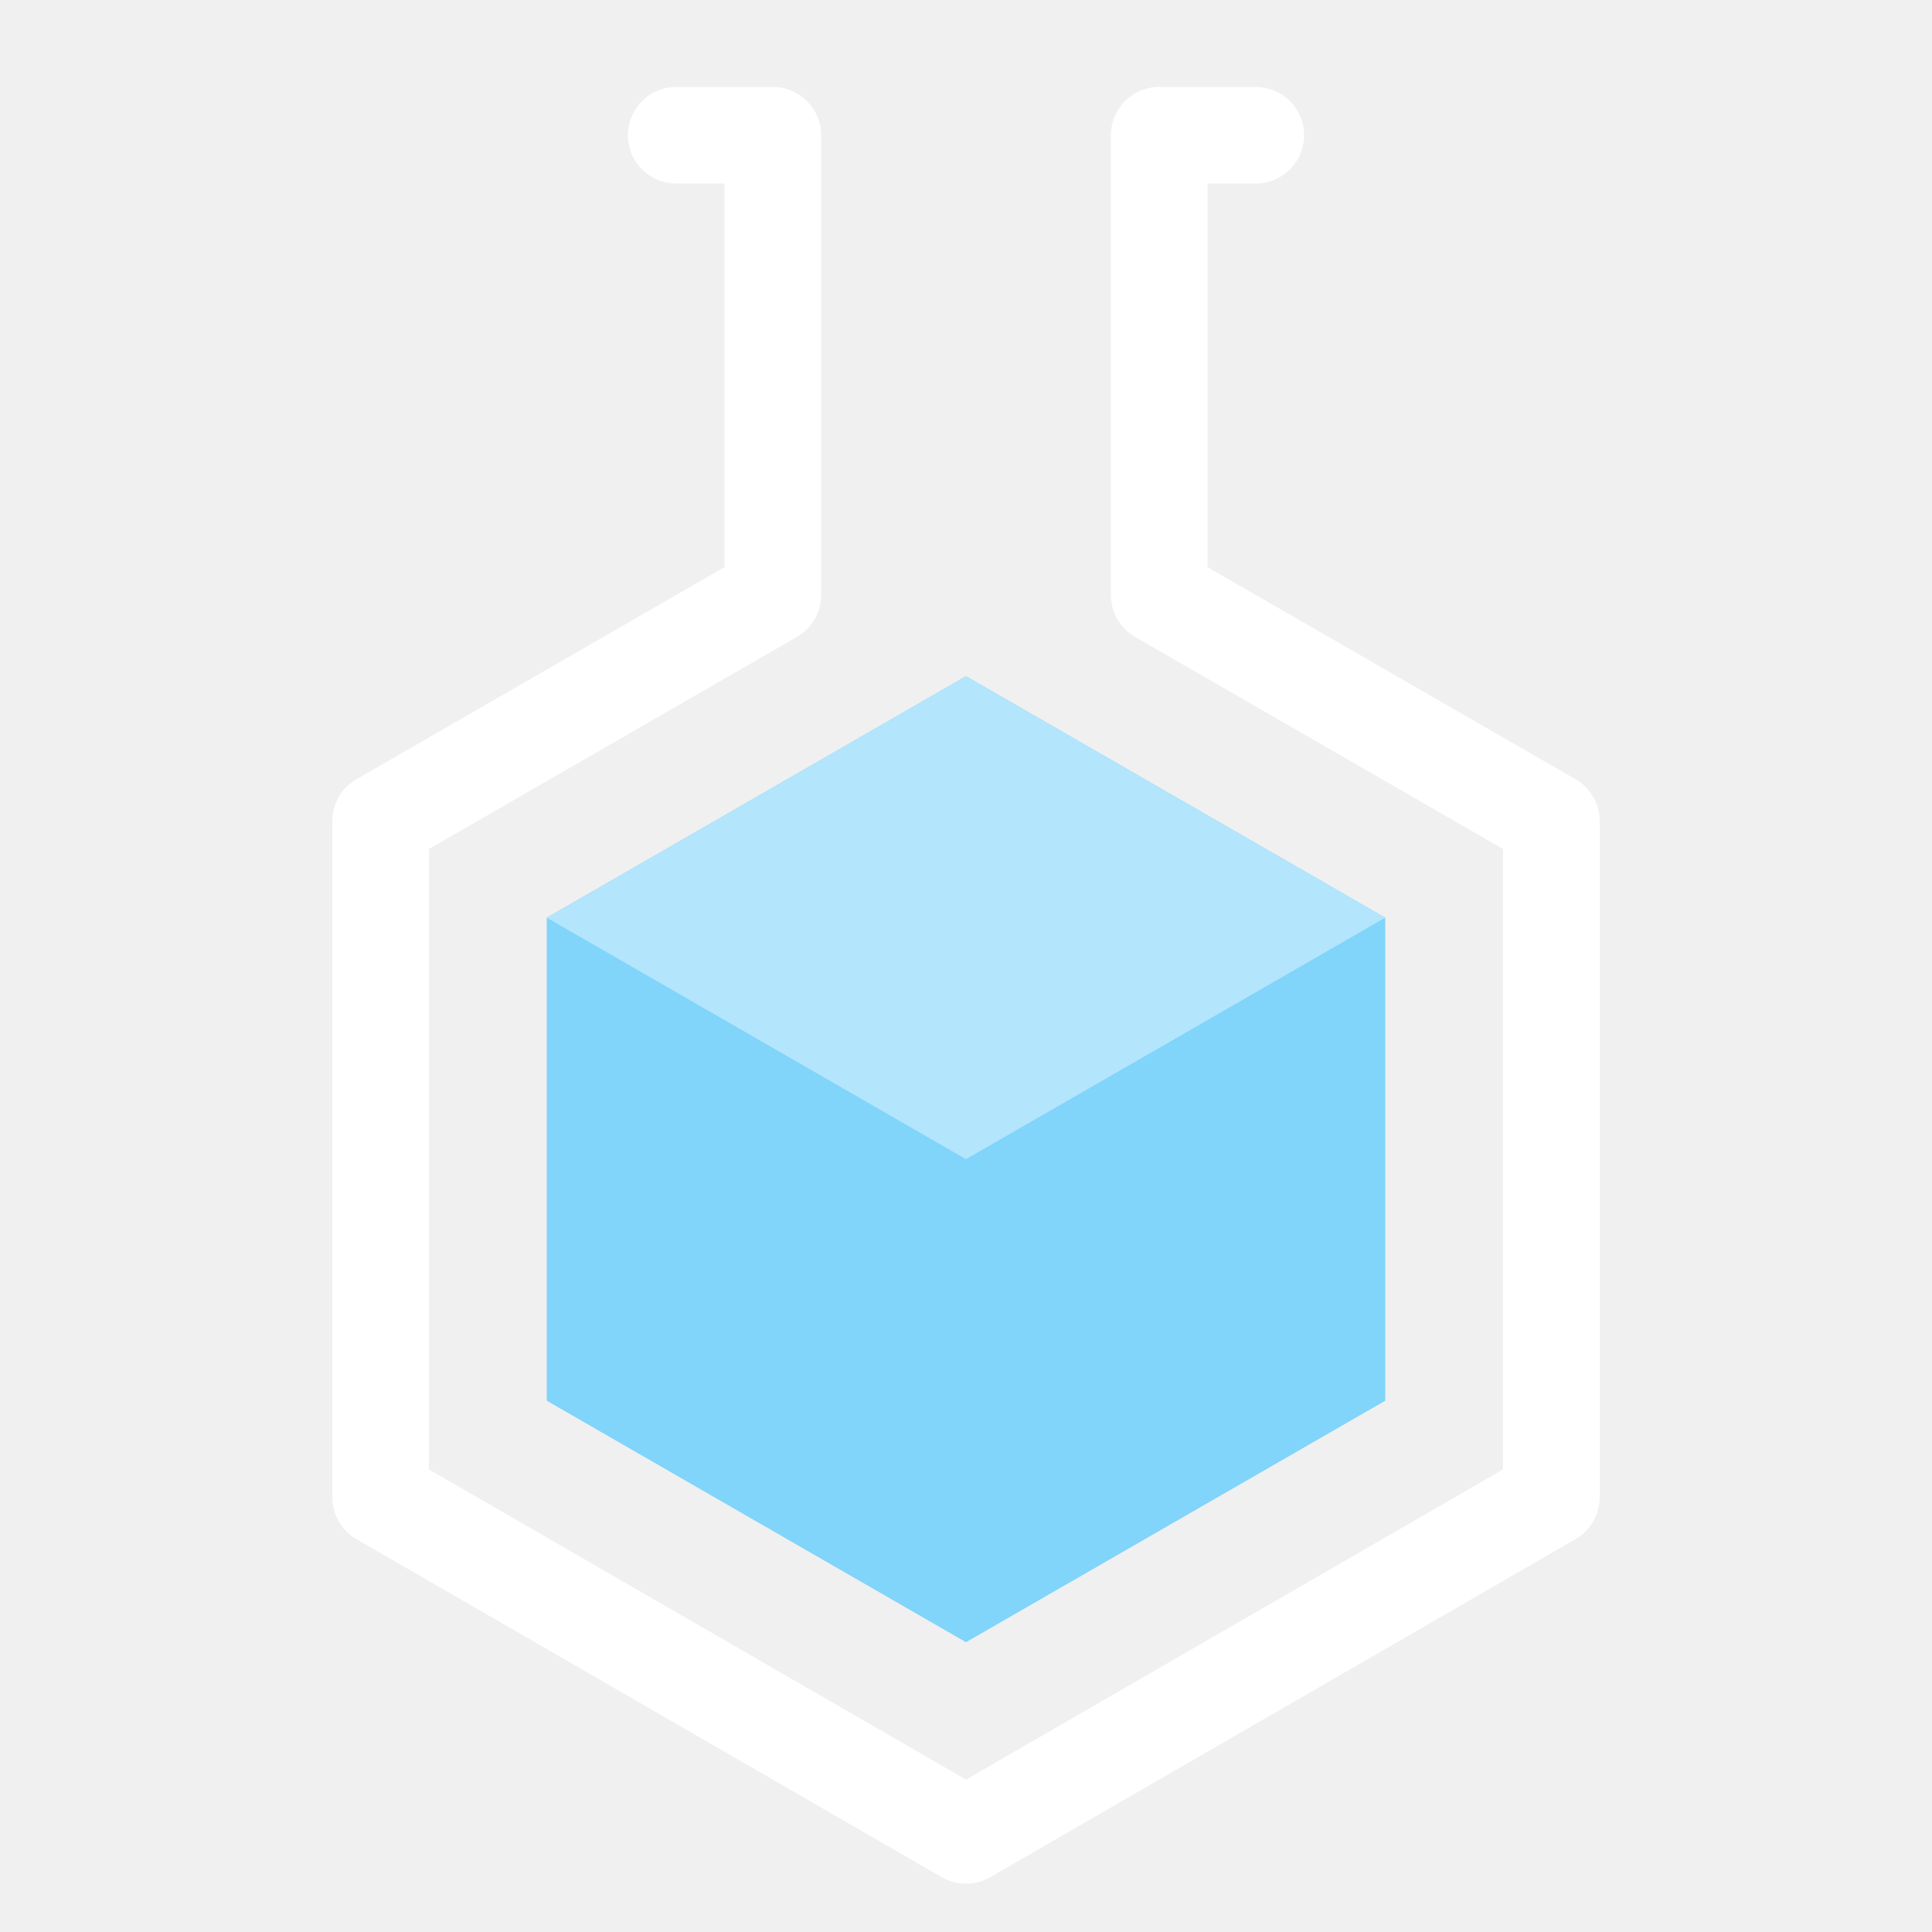
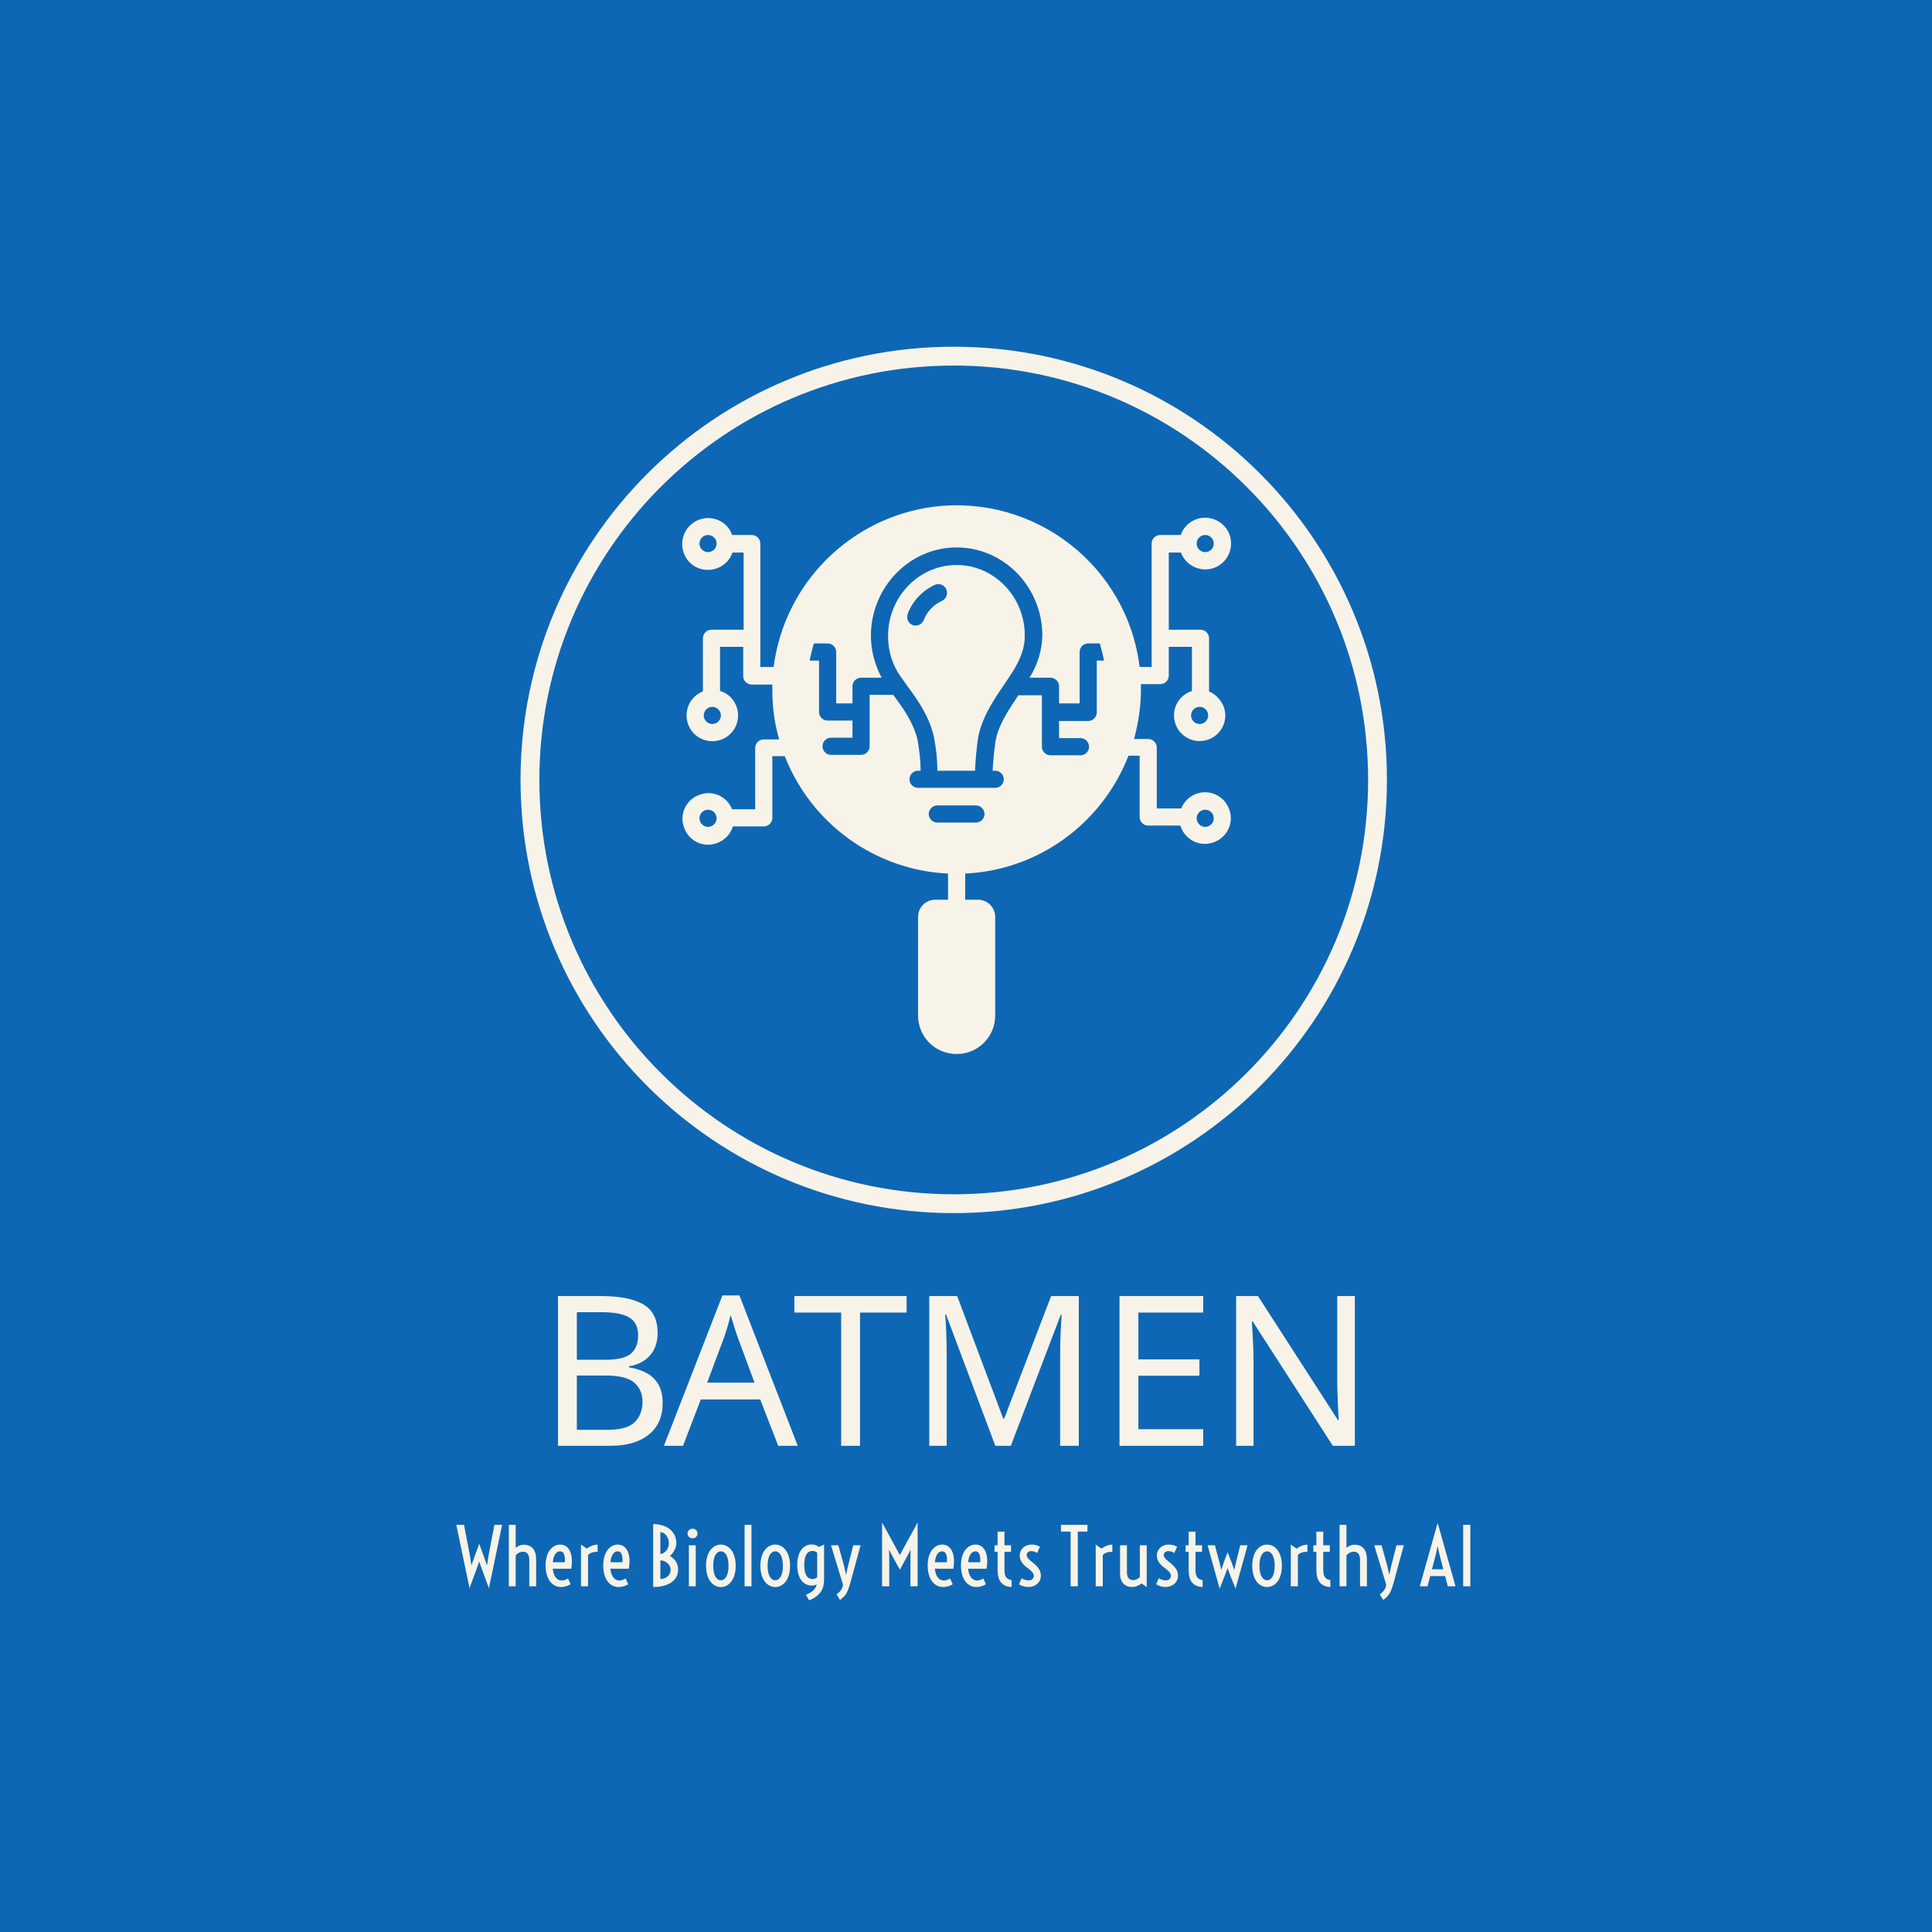
- <svg xmlns="http://www.w3.org/2000/svg" viewBox="-50 -50 100 100" style="overflow: visible">
-   <style>
-   circle {
-     animation: float 2s ease-out forwards infinite,
-     fade 2s ease-out forwards infinite;
-   }
-   circle:nth-of-type(1) {
-     animation-delay: 0.1s;
-   }
-   circle:nth-of-type(2) {
-     animation-delay: 0.4s;
-   }
-   circle:nth-of-type(3) {
-     animation-delay: 1.1s;
-   }
-   @keyframes float {
-     50% {
-       transform: translateY(0);
-     }
-     100% {
-       transform: translateY(-45px);
-     }
-   }
-   @keyframes fade {
-     75% {
-       opacity: 1;
-     }
-     100% {
-       opacity: 0;
-     }
-   }
-   </style>
-   <circle fill="#b3e5fc" cx="0" cy="0" r="3" />
-   <circle fill="#b3e5fc" cx="0" cy="0" r="3" />
-   <circle fill="#b3e5fc" cx="0" cy="0" r="3" />
-   <path fill="#81d4fa" d="       M 0.0 -15.0       L -21.7 -2.5       L -21.7 22.5       L -0.0 35.0       L 21.7 22.5       L 21.7 -2.5       z     " />
-   <path fill="#b3e5fc" d="       M 0.0 -15.0       L -21.7 -2.5       L 0 10       L 21.7 -2.5       z     " />
-   <path fill="none" stroke="#ffffff" stroke-width="5" stroke-linecap="round" stroke-linejoin="round" d="       M -15 -43       L -10 -43       L -10 -19.2       L -30.3 -7.5       L -30.3 27.5       L -0 45       L 30.3 27.5       L 30.3 -7.5       L 10 -19.2       L 10 -43       L 15 -43     " />
+ <svg xmlns="http://www.w3.org/2000/svg" version="1.1" id="图层_1" x="0px" y="0px" width="1200px" height="1200px" viewBox="0 0 1200 1200" enable-background="new 0 0 1200 1200" xml:space="preserve">
+   <rect fill="#0E67B4" width="1200" height="1200" />
+   <rect fill="#0E67B4" width="1200" height="1200" />
+   <path fill="#F7F3E8" d="M592.385,227.047c-142.14,0-257.373,115.233-257.373,257.373s115.233,257.373,257.373,257.373  c142.141,0,257.373-115.233,257.373-257.373S734.525,227.047,592.385,227.047z M592.385,753.491  c-148.574,0-269.071-120.497-269.071-269.071s120.498-269.071,269.071-269.071c148.574,0,269.071,120.497,269.071,269.071  S740.959,753.491,592.385,753.491z" />
+   <text transform="matrix(1 0 0 1 333.9375 898.0127)">
+     <tspan x="0" y="0" fill="#F7F3E8" font-family="'Quicksand-Bold'" font-size="130.286">B</tspan>
+     <tspan x="78.431" y="0" fill="#F7F3E8" font-family="'Quicksand-Bold'" font-size="130.286" letter-spacing="-6">A</tspan>
+     <tspan x="158.166" y="0" fill="#F7F3E8" font-family="'Quicksand-Bold'" font-size="130.286">TMEN</tspan>
+   </text>
+   <path fill="#F7F3E8" d="M379.133,970.347c0.408-4.459,2.206-6.784,4.507-6.784c1.798,0,3.308,1.414,2.997,6.784H379.133z   M384.215,985.736c2.206,0,4.579-0.814,5.993-1.726l-1.63-3.644c-0.767,0.599-2.374,1.318-3.86,1.318  c-2.397,0-5.082-1.822-5.609-7.336l11.459,0.024c1.606-9.062-1.319-15.007-6.832-15.007c-4.747,0-9.062,4.363-9.062,13.017  C374.675,980.798,378.75,985.736,384.215,985.736z M360.867,985.281h4.387V965.84c1.438-1.511,3.404-1.966,5.945-1.966v-4.459  c-2.421,0-4.747,0.959-6.712,2.469l-3.62-2.517V985.281z M343.343,970.347c0.408-4.459,2.206-6.784,4.507-6.784  c1.798,0,3.308,1.414,2.997,6.784H343.343z M348.425,985.736c2.206,0,4.579-0.814,5.993-1.726l-1.63-3.644  c-0.767,0.599-2.374,1.318-3.86,1.318c-2.397,0-5.082-1.822-5.609-7.336l11.458,0.024c1.606-9.062-1.318-15.007-6.832-15.007  c-4.746,0-9.062,4.363-9.062,13.017C338.884,980.798,342.959,985.736,348.425,985.736z M316.039,985.281h4.267v-19.178  c1.294-1.582,2.997-2.325,4.507-2.325c2.589,0,3.931,1.798,3.931,5.058v16.445h4.267v-16.493c0-6.017-2.637-9.349-7.719-9.349  c-1.726,0-3.596,0.791-4.986,1.917v-14.263h-4.267V985.281z M291.635,986.456l4.123-11.195l1.894-5.346l1.894,5.346l4.124,11.195  l8.222-39.362h-4.794l-3.667,19.105l-0.959,6.137l-2.134-6.137l-2.685-7.336l-2.685,7.336l-2.157,6.137l-0.935-6.137l-3.668-19.105  h-4.794L291.635,986.456z" />
+   <path fill="#F7F3E8" d="M519.635,990.315l2.085,3.452c3.62-2.638,4.771-4.555,6.568-11.123l6.233-22.822h-4.555l-3.308,12.97  l-1.175,5.369l-1.174-5.394l-3.596-12.945h-4.555l7.432,24.38C523.327,986.743,522.104,988.373,519.635,990.315z M504.604,980.774  c-2.613,0-5.082-1.966-5.082-8.726c0-6.761,2.469-8.727,5.082-8.727c1.127,0,2.134,0.384,2.973,1.079v15.318  C506.738,980.391,505.731,980.774,504.604,980.774z M500.529,990.555l2.085,3.452c6.593-2.709,9.229-6.904,9.229-12.633v-22.031  l-3.164,1.534c-1.223-1.03-2.757-1.582-4.531-1.582c-4.699,0-8.966,3.859-8.966,12.754c0,8.894,4.267,12.753,8.966,12.753  c1.15,0,2.205-0.216,3.14-0.671C506.642,986.815,504.772,988.829,500.529,990.555z M481.519,981.541  c-2.277,0-4.747-2.325-4.747-8.989s2.469-8.989,4.747-8.989s4.747,2.325,4.747,8.989S483.796,981.541,481.519,981.541z   M481.519,985.736c4.771,0,9.205-4.362,9.205-13.185c0-8.821-4.435-13.185-9.205-13.185s-9.206,4.363-9.206,13.185  C472.313,981.374,476.749,985.736,481.519,985.736z M462.485,985.281h4.267v-38.188h-4.267V985.281z M447.742,981.541  c-2.277,0-4.747-2.325-4.747-8.989s2.469-8.989,4.747-8.989s4.746,2.325,4.746,8.989S450.02,981.541,447.742,981.541z   M447.742,985.736c4.771,0,9.205-4.362,9.205-13.185c0-8.821-4.435-13.185-9.205-13.185s-9.206,4.363-9.206,13.185  C438.537,981.374,442.972,985.736,447.742,985.736z M427.869,985.281h4.267v-25.459h-4.267V985.281z M430.146,955.46  c1.87,0,3.092-1.391,3.092-2.973s-1.223-2.973-3.092-2.973c-1.87,0-3.093,1.391-3.093,2.973S428.276,955.46,430.146,955.46z   M410.153,980.727v-11.555c3.644,0,6.401,3.021,6.401,5.777C416.554,978.401,413.797,980.727,410.153,980.727z M410.153,965.192  v-13.568c2.374,0,5.298,2.781,5.298,6.784C415.451,962.315,412.527,965.192,410.153,965.192z M405.695,985.713  c10.212,0,15.486-4.555,15.486-10.764c0-3.716-1.822-6.593-5.058-8.486c2.517-2.277,3.956-5.37,3.956-8.079  c0-6.28-4.915-11.746-14.383-11.746V985.713z" />
+   <path fill="#F7F3E8" d="M632.903,984.011c1.606,0.982,3.477,1.702,5.874,1.702c4.41,0,7.719-2.997,7.719-6.952  c0-2.9-1.247-5.106-4.579-7.839l-1.869-1.534c-1.75-1.438-2.374-2.397-2.374-3.477c0-1.318,1.055-2.493,2.829-2.493  c1.246,0,2.493,0.36,3.668,1.223l1.773-3.979c-1.798-0.91-3.5-1.294-5.346-1.294c-4.267,0-7.239,3.116-7.239,6.688  c0,2.685,1.294,5.058,4.003,7.144l1.63,1.294c1.631,1.295,3.117,2.518,3.117,4.291c0,1.702-1.318,2.829-3.236,2.829  c-1.486,0-3.068-0.552-4.315-1.366L632.903,984.011z M619.623,975.165c0,6.903,2.9,10.308,8.678,10.548v-4.268  c-3.26-0.551-4.411-2.397-4.411-6.232V963.85h4.076v-4.027h-4.076v-8.486h-4.267v8.486h-1.894v4.027h1.894V975.165z   M601.332,970.347c0.408-4.459,2.206-6.784,4.507-6.784c1.798,0,3.309,1.414,2.997,6.784H601.332z M606.414,985.736  c2.206,0,4.579-0.814,5.993-1.726l-1.63-3.644c-0.768,0.599-2.373,1.318-3.859,1.318c-2.397,0-5.082-1.822-5.609-7.336l11.458,0.024  c1.606-9.062-1.318-15.007-6.832-15.007c-4.746,0-9.061,4.363-9.061,13.017C596.874,980.798,600.948,985.736,606.414,985.736z   M580.668,970.347c0.408-4.459,2.206-6.784,4.507-6.784c1.798,0,3.308,1.414,2.997,6.784H580.668z M585.75,985.736  c2.206,0,4.579-0.814,5.993-1.726l-1.63-3.644c-0.767,0.599-2.374,1.318-3.859,1.318c-2.397,0-5.083-1.822-5.61-7.336l11.459,0.024  c1.606-9.062-1.319-15.007-6.832-15.007c-4.747,0-9.062,4.363-9.062,13.017C576.209,980.798,580.285,985.736,585.75,985.736z   M547.874,985.281h4.459v-17.979l-0.144-4.771l2.541,4.843l4.171,7.575v0.023l0.024,0.024v-0.048l4.147-7.552l2.541-4.866  l-0.12,4.818v17.932h4.459v-39.65l-11.051,20.232l-11.027-20.232V985.281z" />
+   <path fill="#F7F3E8" d="M857.044,990.315l2.086,3.452c3.62-2.638,4.771-4.555,6.568-11.123l6.232-22.822h-4.555l-3.308,12.97  l-1.175,5.369l-1.175-5.394l-3.596-12.945h-4.555l7.432,24.38C860.736,986.743,859.514,988.373,857.044,990.315z M832.041,985.281  h4.268v-19.178c1.294-1.582,2.996-2.325,4.507-2.325c2.589,0,3.931,1.798,3.931,5.058v16.445h4.268v-16.493  c0-6.017-2.637-9.349-7.719-9.349c-1.727,0-3.597,0.791-4.986,1.917v-14.263h-4.268V985.281z M817.634,975.165  c0,6.903,2.9,10.308,8.678,10.548v-4.268c-3.26-0.551-4.41-2.397-4.41-6.232V963.85h4.075v-4.027h-4.075v-8.486h-4.268v8.486h-1.894  v4.027h1.894V975.165z M801.74,985.281h4.387V965.84c1.438-1.511,3.404-1.966,5.945-1.966v-4.459c-2.421,0-4.746,0.959-6.712,2.469  l-3.62-2.517V985.281z M786.997,981.541c-2.277,0-4.746-2.325-4.746-8.989s2.469-8.989,4.746-8.989s4.747,2.325,4.747,8.989  S789.274,981.541,786.997,981.541z M786.997,985.736c4.771,0,9.206-4.362,9.206-13.185c0-8.821-4.436-13.185-9.206-13.185  s-9.205,4.363-9.205,13.185C777.792,981.374,782.227,985.736,786.997,985.736z M757.535,986.743l3.236-8.103l1.702-4.698  l1.702,4.723l3.236,8.078l7.479-26.921h-4.555l-2.781,11.123l-0.935,4.22l-1.486-4.268l-2.661-6.76l-2.517,6.76l-1.391,4.268  l-1.007-4.268l-2.948-11.075h-4.556L757.535,986.743z M738.286,975.165c0,6.903,2.9,10.308,8.678,10.548v-4.268  c-3.261-0.551-4.411-2.397-4.411-6.232V963.85h4.075v-4.027h-4.075v-8.486h-4.267v8.486h-1.895v4.027h1.895V975.165z   M718.077,984.011c1.606,0.982,3.476,1.702,5.873,1.702c4.411,0,7.719-2.997,7.719-6.952c0-2.9-1.246-5.106-4.578-7.839l-1.87-1.534  c-1.75-1.438-2.373-2.397-2.373-3.477c0-1.318,1.055-2.493,2.829-2.493c1.246,0,2.493,0.36,3.667,1.223l1.774-3.979  c-1.798-0.91-3.5-1.294-5.346-1.294c-4.268,0-7.24,3.116-7.24,6.688c0,2.685,1.295,5.058,4.004,7.144l1.63,1.294  c1.63,1.295,3.116,2.518,3.116,4.291c0,1.702-1.318,2.829-3.236,2.829c-1.486,0-3.068-0.552-4.314-1.366L718.077,984.011z   M695.688,977.442c0,5.394,3.188,8.271,7.167,8.271c2.518,0,4.771-1.055,6.233-2.206l3.164,2.254v-25.938h-4.268v19.586  c-0.958,1.246-2.373,2.014-4.123,2.014c-2.589,0-3.907-1.654-3.907-5.011v-16.589h-4.267V977.442z M680.561,985.281h4.387V965.84  c1.438-1.511,3.404-1.966,5.945-1.966v-4.459c-2.421,0-4.746,0.959-6.712,2.469l-3.62-2.517V985.281z M664.979,985.281h4.459  v-33.969h5.993v-4.219h-16.445v4.219h5.993V985.281z" />
+   <path fill="#F7F3E8" d="M908.801,985.281h4.458v-38.188h-4.458V985.281z M889.407,974.709l2.589-9.853l0.935-4.555l0.983,4.555  l2.564,9.853H889.407z M881.855,985.281h4.795l1.653-6.353h9.277l1.679,6.353h4.794l-11.099-39.362L881.855,985.281z" />
+   <path fill="#F7F3E8" d="M745.114,439.039c2.929,0,5.324,2.396,5.324,5.324s-2.396,5.324-5.324,5.324s-5.324-2.396-5.324-5.324  S742.186,439.039,745.114,439.039z M748.575,502.928c2.928,0,5.323,2.396,5.323,5.324s-2.396,5.324-5.323,5.324  c-2.929,0-5.324-2.396-5.324-5.324S745.646,502.928,748.575,502.928z M681.226,410.556V442.5c0,2.928-2.396,5.324-5.324,5.324H657.8  v10.648h13.31c2.929,0,5.324,2.396,5.324,5.324c0,2.929-2.396,5.324-5.324,5.324h-18.634c-2.929,0-5.324-2.396-5.324-5.324v-31.944  H632.51c-6.389,9.583-13.043,19.433-14.374,29.815c-0.267,2.129-1.331,9.85-1.598,17.037h1.598c2.928,0,5.323,2.396,5.323,5.324  c0,2.929-2.396,5.324-5.323,5.324h-47.917c-2.928,0-5.324-2.396-5.324-5.324c0-2.928,2.396-5.324,5.324-5.324h1.597  c0-6.389-0.798-12.512-1.863-18.9c-2.396-10.648-8.519-19.167-14.908-27.952l-0.266-0.266h-14.641v31.944  c0,2.928-2.396,5.324-5.324,5.324H516.18c-2.929,0-5.324-2.396-5.324-5.324s2.396-5.324,5.324-5.324h13.31v-10.648h-15.44  c-2.928,0-5.324-2.396-5.324-5.324v-31.945h-5.856c0.799-3.727,1.598-7.188,2.662-10.648h8.519c2.928,0,5.324,2.396,5.324,5.324  v31.944h10.116v-10.648c0-2.929,2.396-5.324,5.324-5.324h12.778c-4.259-7.986-6.655-17.037-6.655-26.088  c0-30.081,23.958-54.838,53.24-54.838s53.241,24.491,53.241,54.838c-0.267,9.317-2.929,18.102-7.986,26.088h13.044  c2.928,0,5.324,2.396,5.324,5.324v10.648h12.777v-31.944c0-2.928,2.396-5.324,5.324-5.324h7.188  c1.064,3.46,1.863,6.921,2.662,10.648h-4.525V410.556z M606.156,510.914h-23.958c-2.928,0-5.324-2.396-5.324-5.324  s2.396-5.324,5.324-5.324h23.958c2.928,0,5.324,2.396,5.324,5.324S609.084,510.914,606.156,510.914z M439.779,513.576  c-2.928,0-5.324-2.396-5.324-5.324s2.396-5.324,5.324-5.324s5.324,2.396,5.324,5.324S442.708,513.576,439.779,513.576z   M447.765,444.363c0,2.928-2.396,5.324-5.324,5.324s-5.324-2.396-5.324-5.324s2.396-5.324,5.324-5.324  S447.765,441.435,447.765,444.363z M439.779,342.94c-2.928,0-5.324-2.396-5.324-5.324s2.396-5.324,5.324-5.324  s5.324,2.396,5.324,5.324S442.708,342.94,439.779,342.94z M748.575,332.292c2.928,0,5.323,2.396,5.323,5.324  s-2.396,5.324-5.323,5.324c-2.929,0-5.324-2.396-5.324-5.324S745.646,332.292,748.575,332.292z M733.401,342.94  c2.928,8.252,11.979,12.778,20.497,9.85c8.253-2.928,12.778-11.979,9.85-20.498c-2.928-8.252-11.979-12.778-20.497-9.85  c-4.525,1.597-8.253,5.058-9.85,9.85h-12.778c-2.928,0-5.323,2.396-5.323,5.324v76.667h-7.454  c-7.72-62.824-64.953-107.28-127.777-99.56c-51.91,6.655-92.905,47.65-99.56,99.56h-8.252v-76.667c0-2.928-2.396-5.324-5.324-5.324  h-12.246c-2.662-8.252-11.979-12.512-20.231-9.583s-12.778,11.979-9.85,20.498s11.979,12.778,20.498,9.85  c4.526-1.597,8.252-5.058,9.85-9.85h6.921v47.917h-19.965c-2.928,0-5.324,2.396-5.324,5.324v33.009  c-8.252,3.194-12.246,12.511-9.051,20.764c3.195,8.252,12.512,12.245,20.764,9.051c8.252-3.194,12.245-12.511,9.051-20.764  c-1.863-4.525-5.324-7.986-10.116-9.317v-27.418h14.375v18.102c0,2.928,2.396,5.324,5.324,5.324h12.777c0,1.065,0,2.129,0,3.46  c0,10.382,1.331,20.764,4.259,30.613h-9.583c-2.928,0-5.324,2.396-5.324,5.324v38.067h-14.375  c-3.194-8.252-12.512-12.245-20.764-8.785c-8.252,3.194-12.246,12.512-8.785,20.764c3.194,8.252,12.511,12.245,20.764,8.785  c4.525-1.864,7.986-5.59,9.317-10.116h19.167c2.928,0,5.324-2.396,5.324-5.324v-38.333h7.72  c16.504,42.061,56.169,70.811,101.423,72.94v16.238h-7.986c-5.856,0-10.648,4.792-10.648,10.648v61.226  c0,13.311,10.648,23.959,23.958,23.959c13.311,0,23.959-10.648,23.959-23.959v-61.226c0-5.857-4.792-10.648-10.648-10.648h-7.986  v-16.238c45.255-2.129,84.919-30.879,101.424-73.206h6.921v38.067c0,2.928,2.396,5.324,5.324,5.324h19.965  c2.662,8.519,11.447,13.311,19.966,10.648s13.31-11.447,10.647-19.965s-11.446-13.31-19.965-10.648  c-4.525,1.331-8.252,4.792-10.115,9.317h-15.174v-37.801c0-2.928-2.396-5.324-5.324-5.324h-8.785  c2.662-9.85,4.26-20.231,4.26-30.613c0-1.065,0-2.129,0-3.46h11.979c2.929,0,5.324-2.396,5.324-5.324v-17.835h14.375v27.418  c-8.519,2.662-13.044,11.713-10.382,19.965c2.662,8.519,11.713,13.044,19.966,10.382c8.519-2.662,13.044-11.713,10.382-19.965  c-1.598-4.525-5.059-8.252-9.317-10.116v-33.009c0-2.928-2.396-5.324-5.324-5.324h-19.699v-47.917h7.454V342.94z" />
+   <path fill="#F7F3E8" d="M585.393,373.021c-5.324,2.396-9.583,6.655-11.713,12.245c-1.064,2.662-4.259,3.993-6.921,2.928  c-2.662-1.064-3.993-4.259-2.928-6.921v-0.266c3.194-7.986,9.317-14.375,17.037-17.835c2.662-1.065,5.856,0.266,6.921,2.928  S587.788,371.69,585.393,373.021z M594.177,350.926c-23.426,0-42.592,19.699-42.592,44.19c0,9.051,2.662,18.102,7.986,25.29  c1.331,1.863,2.396,3.46,3.727,5.324c6.921,9.317,13.843,19.167,16.771,31.944c1.331,6.921,2.129,13.843,2.129,20.764v0.266h23.426  c0,0,0,0,0-0.266c0.266-7.72,1.331-15.973,1.597-18.368c1.863-13.31,9.85-25.29,17.037-35.671c1.863-2.662,3.461-5.324,5.058-7.72  c5.059-8.252,7.188-14.907,7.188-21.563C636.77,370.891,617.603,350.926,594.177,350.926z" />
</svg>
